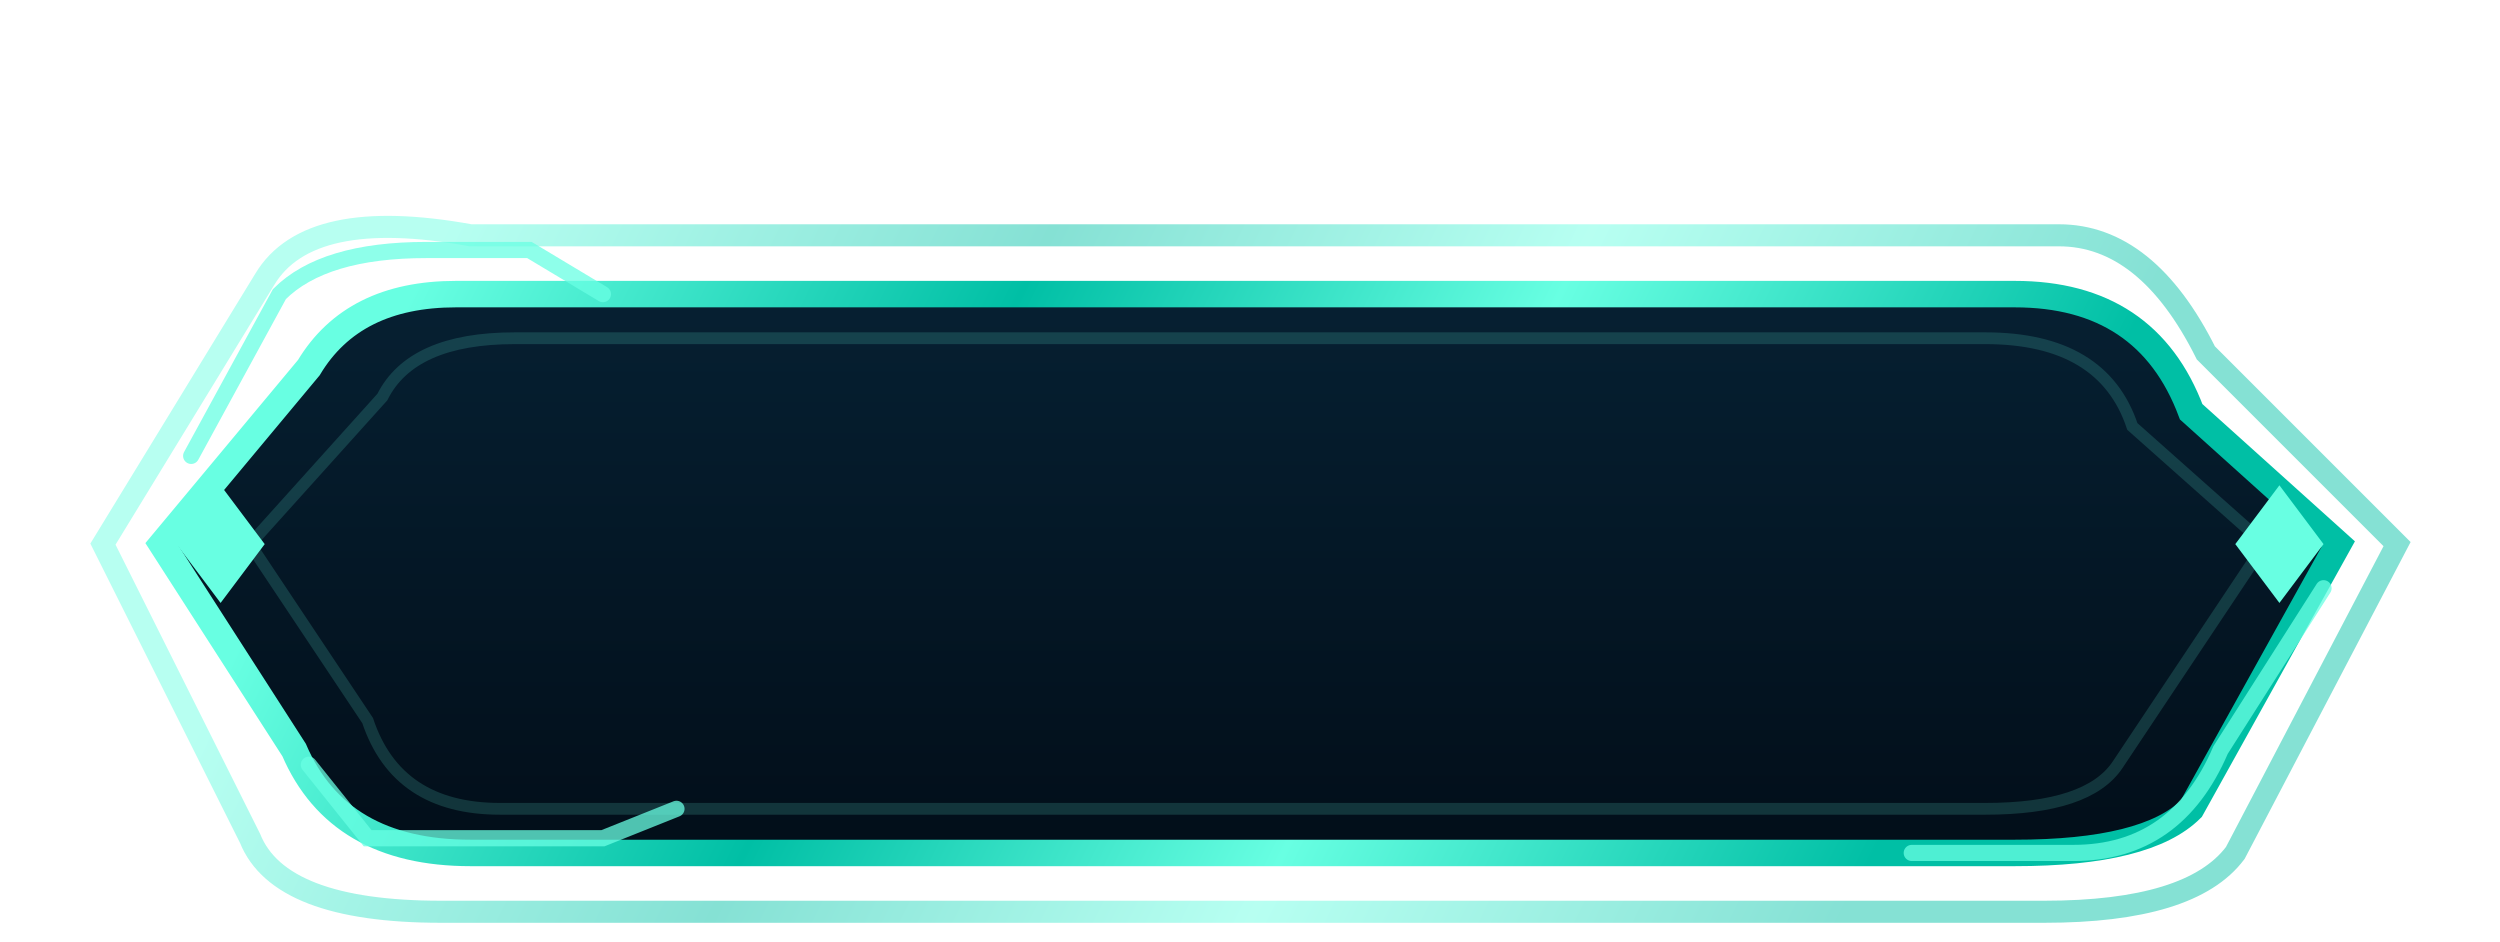
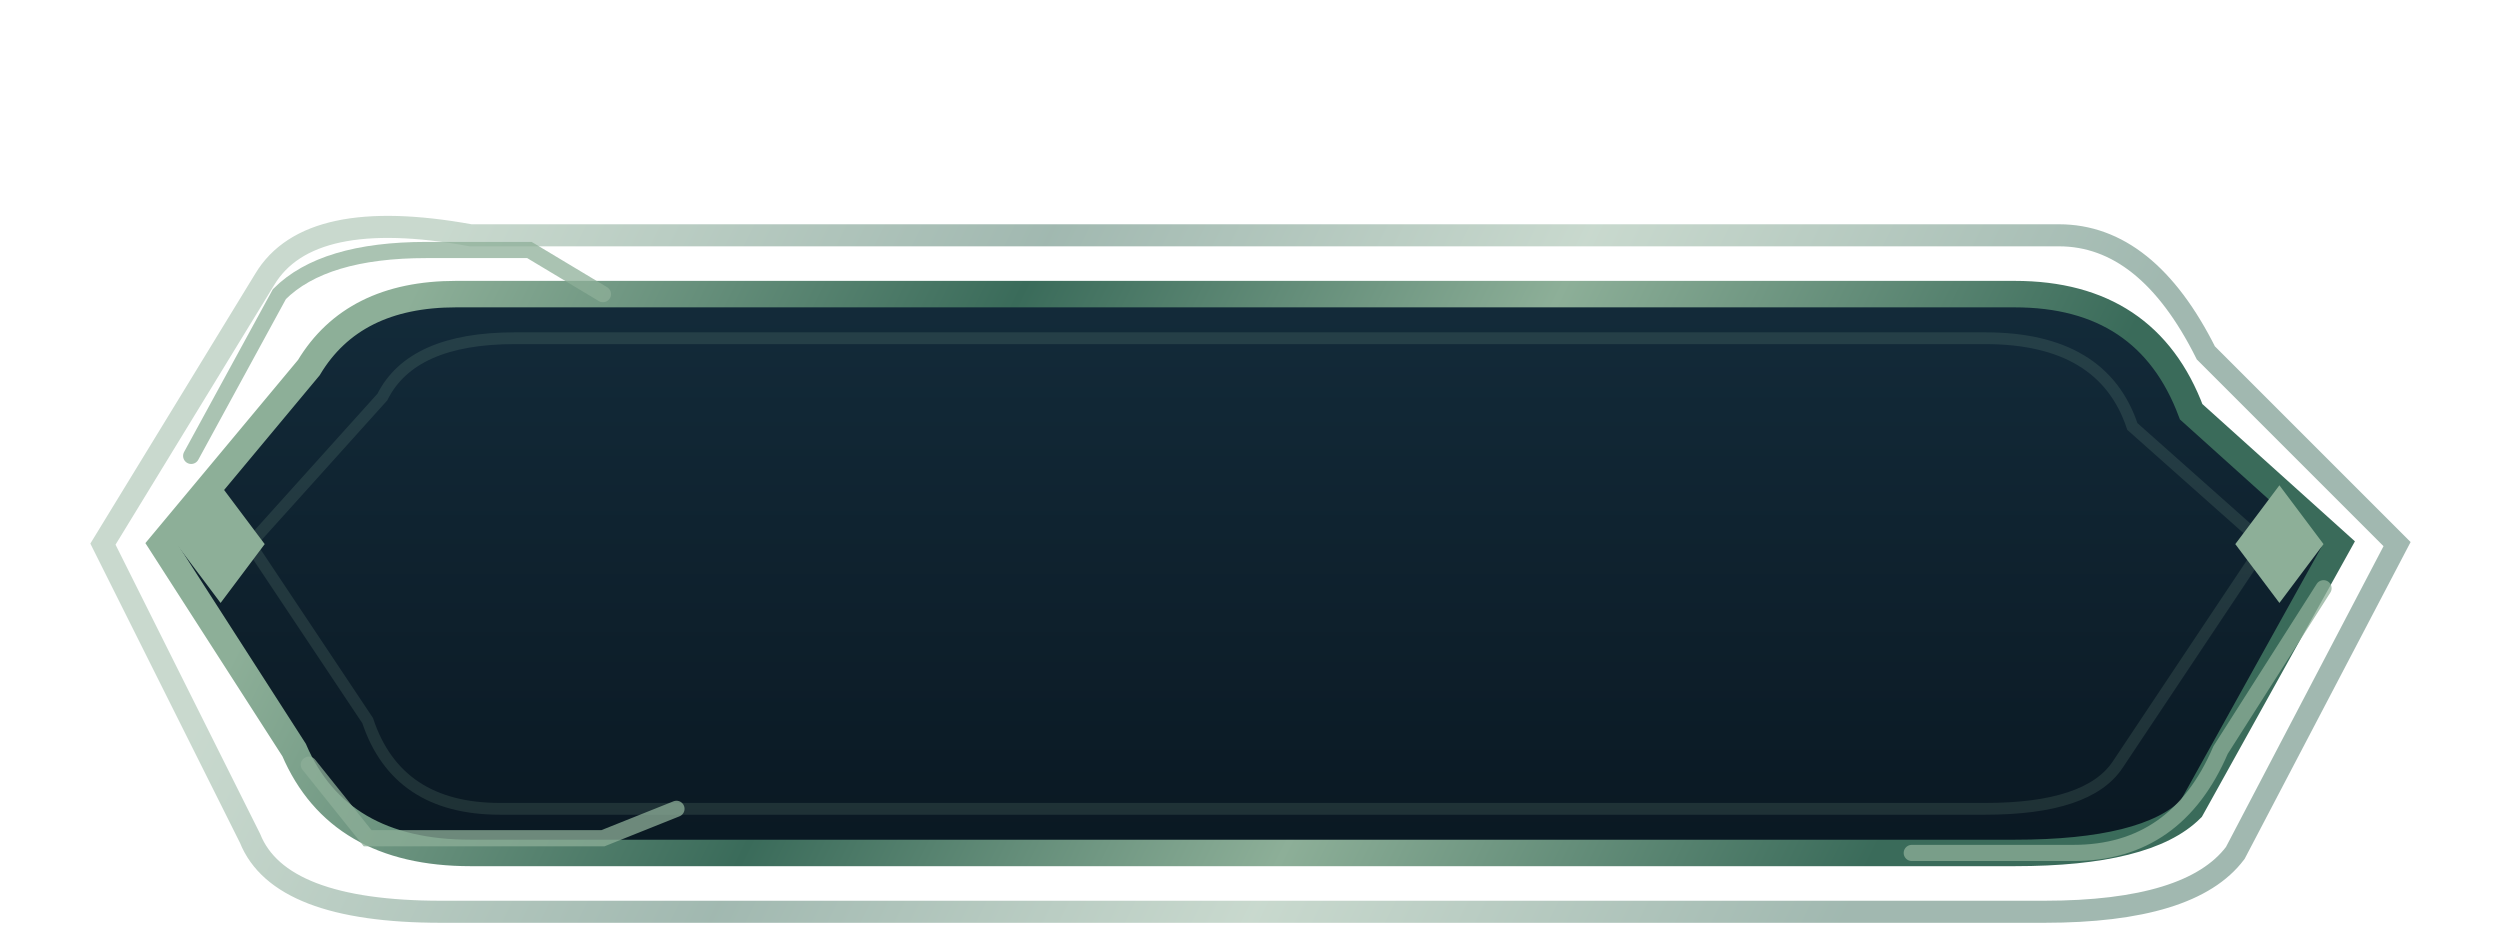
<svg xmlns="http://www.w3.org/2000/svg" width="170" height="64" viewBox="-5 -8 170 64" fill="none">
  <defs>
    <linearGradient id="rim" x1="25" y1="8" x2="120" y2="55" gradientUnits="userSpaceOnUse">
-       <stop stop-color="#68ffe2" />
-       <stop offset=".35" stop-color="#00bfa5" />
-       <stop offset=".66" stop-color="#68ffe2" />
-       <stop offset="1" stop-color="#00bfa5" />
+       <stop stop-color="#8DAF98" />
+       <stop offset=".35" stop-color="#3A6B5A" />
+       <stop offset=".66" stop-color="#8DAF98" />
+       <stop offset="1" stop-color="#3A6B5A" />
    </linearGradient>
    <linearGradient id="surface" x2="0" y2="1">
-       <stop stop-color="#062032" />
-       <stop offset="1" stop-color="#020e19" />
+       <stop stop-color="#132B3A" />
+       <stop offset="1" stop-color="#0A1822" />
    </linearGradient>
    <linearGradient id="gold" x2="0" y2="1">
-       <stop stop-color="#fff2a3" />
-       <stop offset=".5" stop-color="#ffc134" />
-       <stop offset="1" stop-color="#ff7432" />
+       <stop stop-color="#D4B07A" />
+       <stop offset=".5" stop-color="#B88A44" />
+       <stop offset="1" stop-color="#B88A44" />
    </linearGradient>
  </defs>
  <path d="M27 8H135Q141 8 145 16L158 29 147 50Q144 54 134 54H25Q14 54 12 49L2 29 13 11Q16 6 27 8Z" stroke="url(#rim)" stroke-opacity=".48" stroke-width="1.5" />
  <path d="M26 12H132Q141 12 144 20L154 29 144 47Q141 50 132 50H27Q18 50 15 43L6 29 16 17Q19 12 26 12Z" fill="url(#surface)" stroke="url(#rim)" stroke-width="1.8" />
-   <path d="M30 15H130Q138 15 140 21L149 29 139 44Q137 47 130 47H29Q22 47 20 41L12 29 21 19Q23 15 30 15Z" stroke="#68ffe2" stroke-opacity=".16" stroke-width=".8" />
-   <path d="M8 23 14 12Q17 9 24 9H31L36 12 M125 50H136Q143 50 146 43L153 32 M16 44 20 49H36L41 47" stroke="#68ffe2" stroke-opacity=".75" stroke-width="1.1" stroke-linecap="round" />
-   <path d="M10 25 13 29 10 33 7 29Z M150 25 153 29 150 33 147 29Z" fill="#68ffe2" />
+   <path d="M30 15H130Q138 15 140 21L149 29 139 44Q137 47 130 47H29Q22 47 20 41L12 29 21 19Q23 15 30 15Z" stroke="#8DAF98" stroke-opacity=".16" stroke-width=".8" />
+   <path d="M8 23 14 12Q17 9 24 9H31L36 12 M125 50H136Q143 50 146 43L153 32 M16 44 20 49H36L41 47" stroke="#8DAF98" stroke-opacity=".75" stroke-width="1.1" stroke-linecap="round" />
+   <path d="M10 25 13 29 10 33 7 29Z M150 25 153 29 150 33 147 29Z" fill="#8DAF98" />
</svg>
